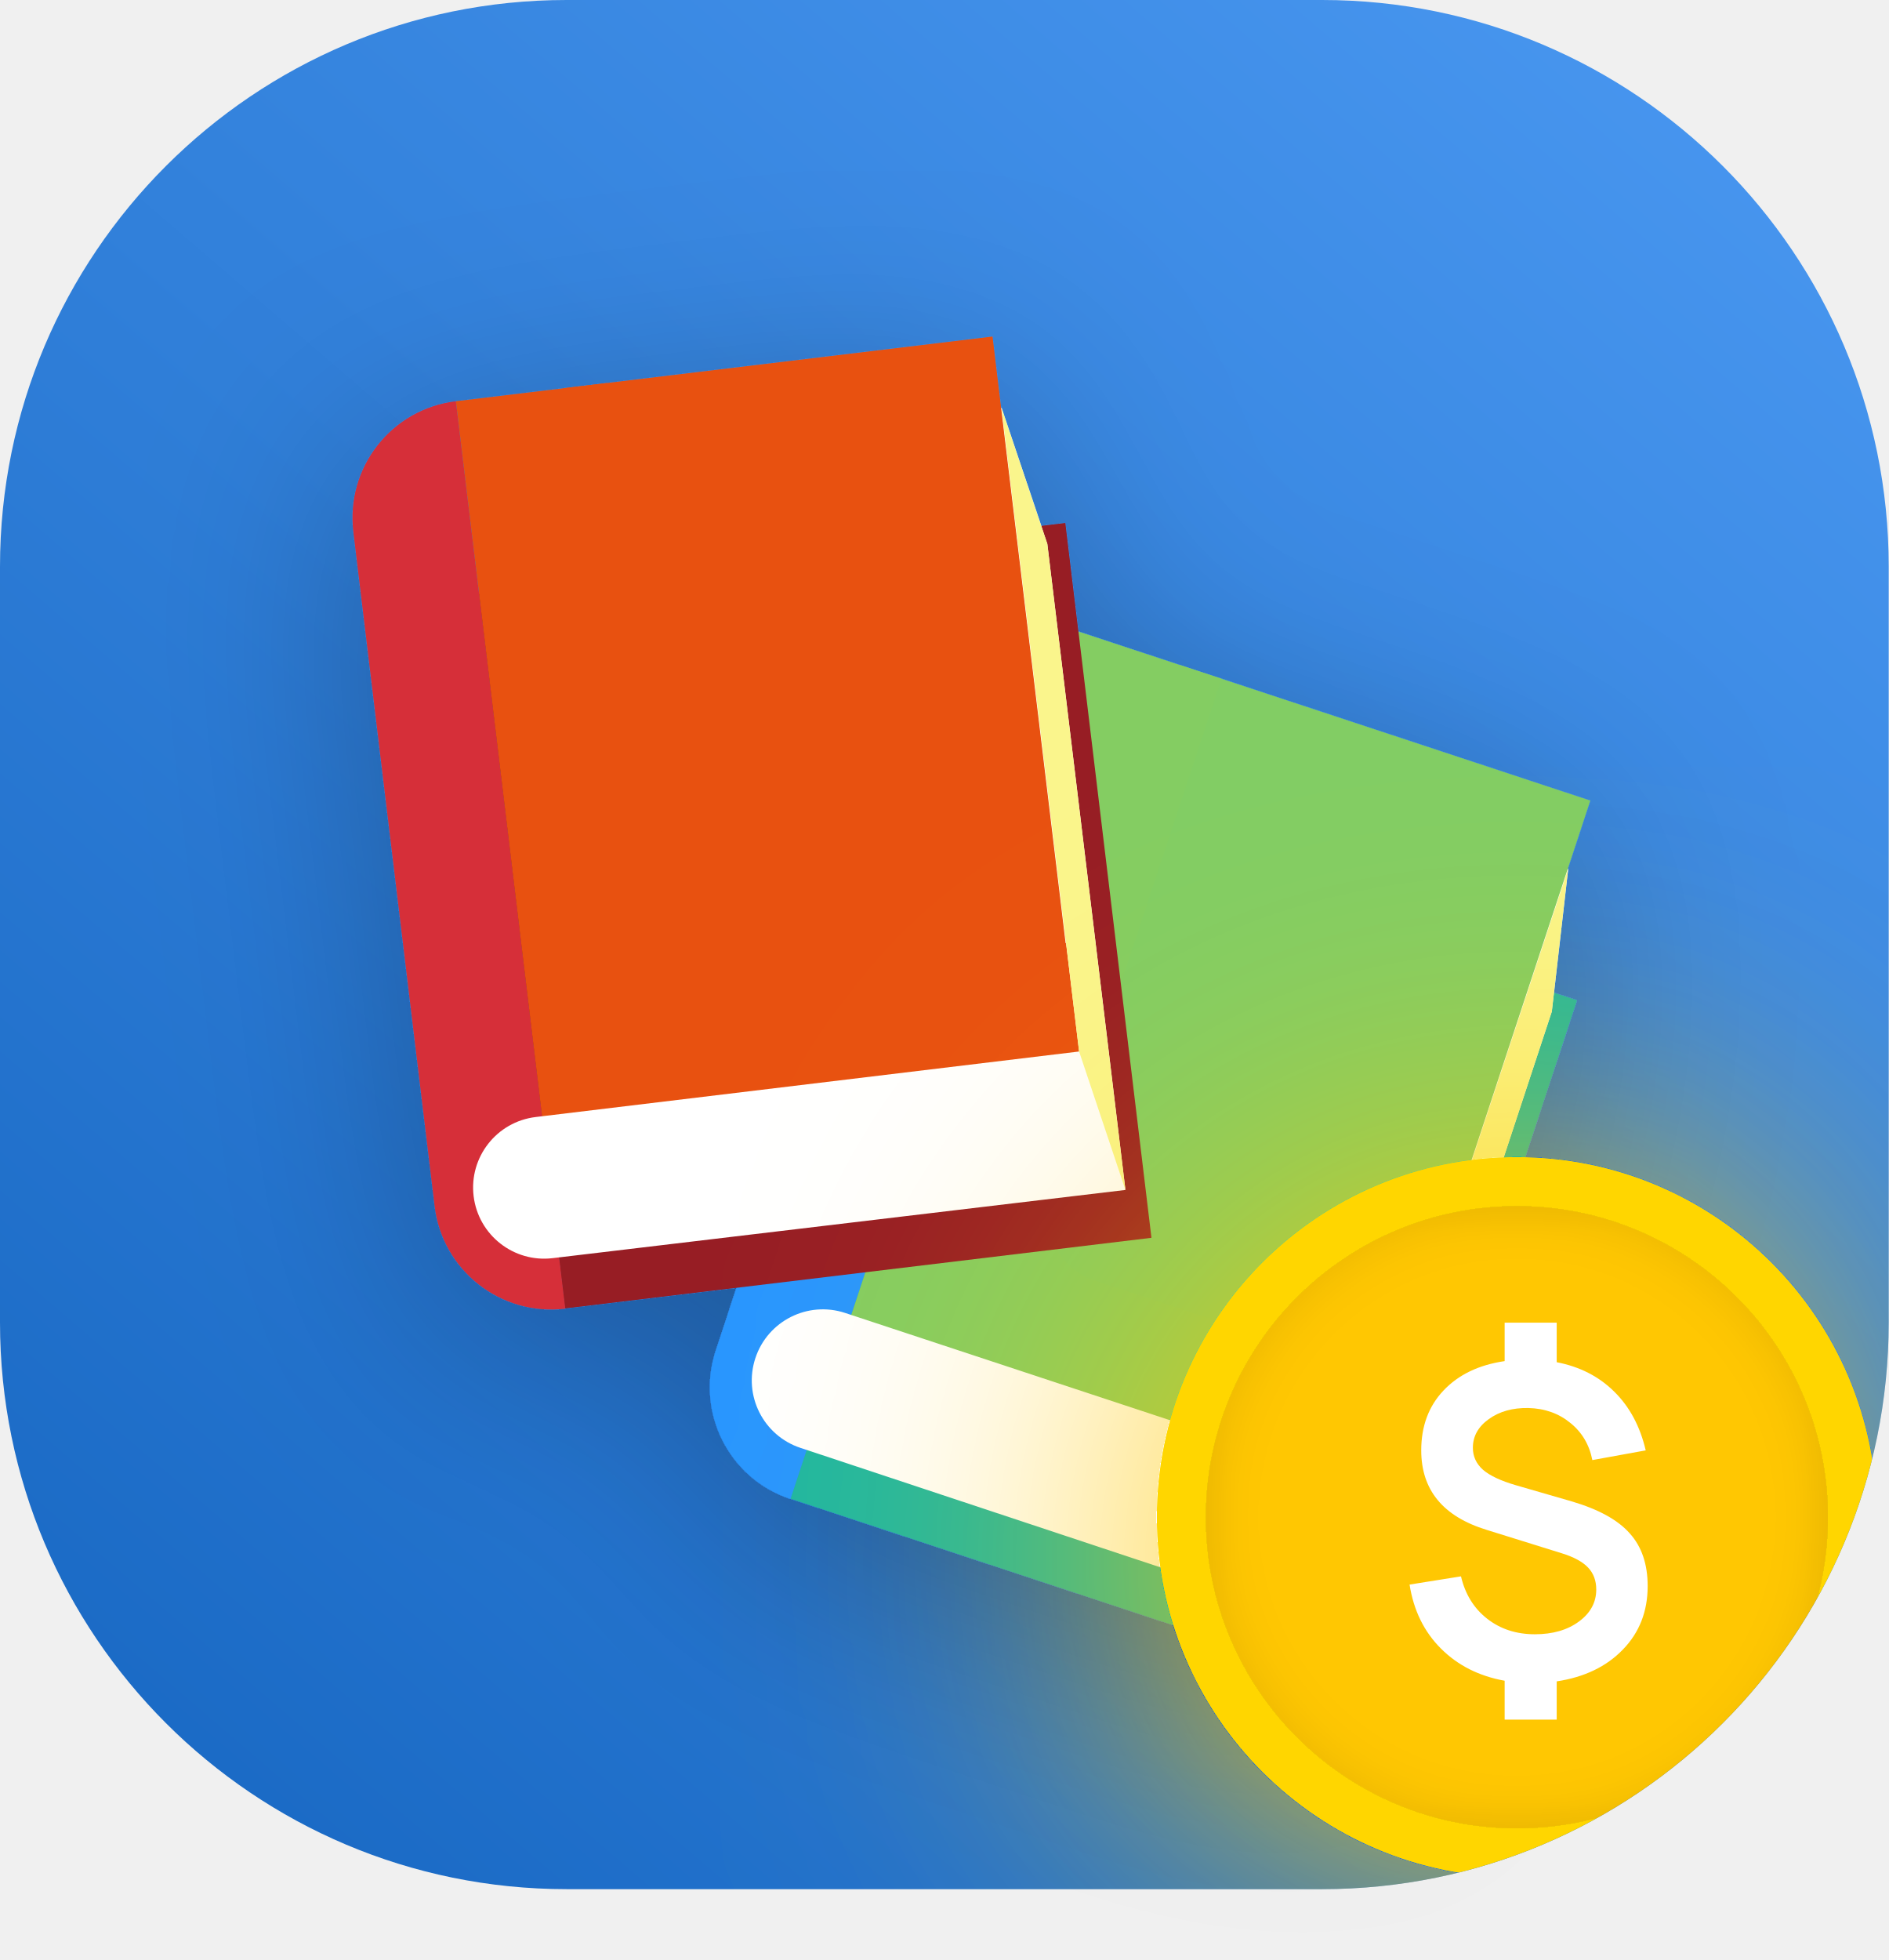
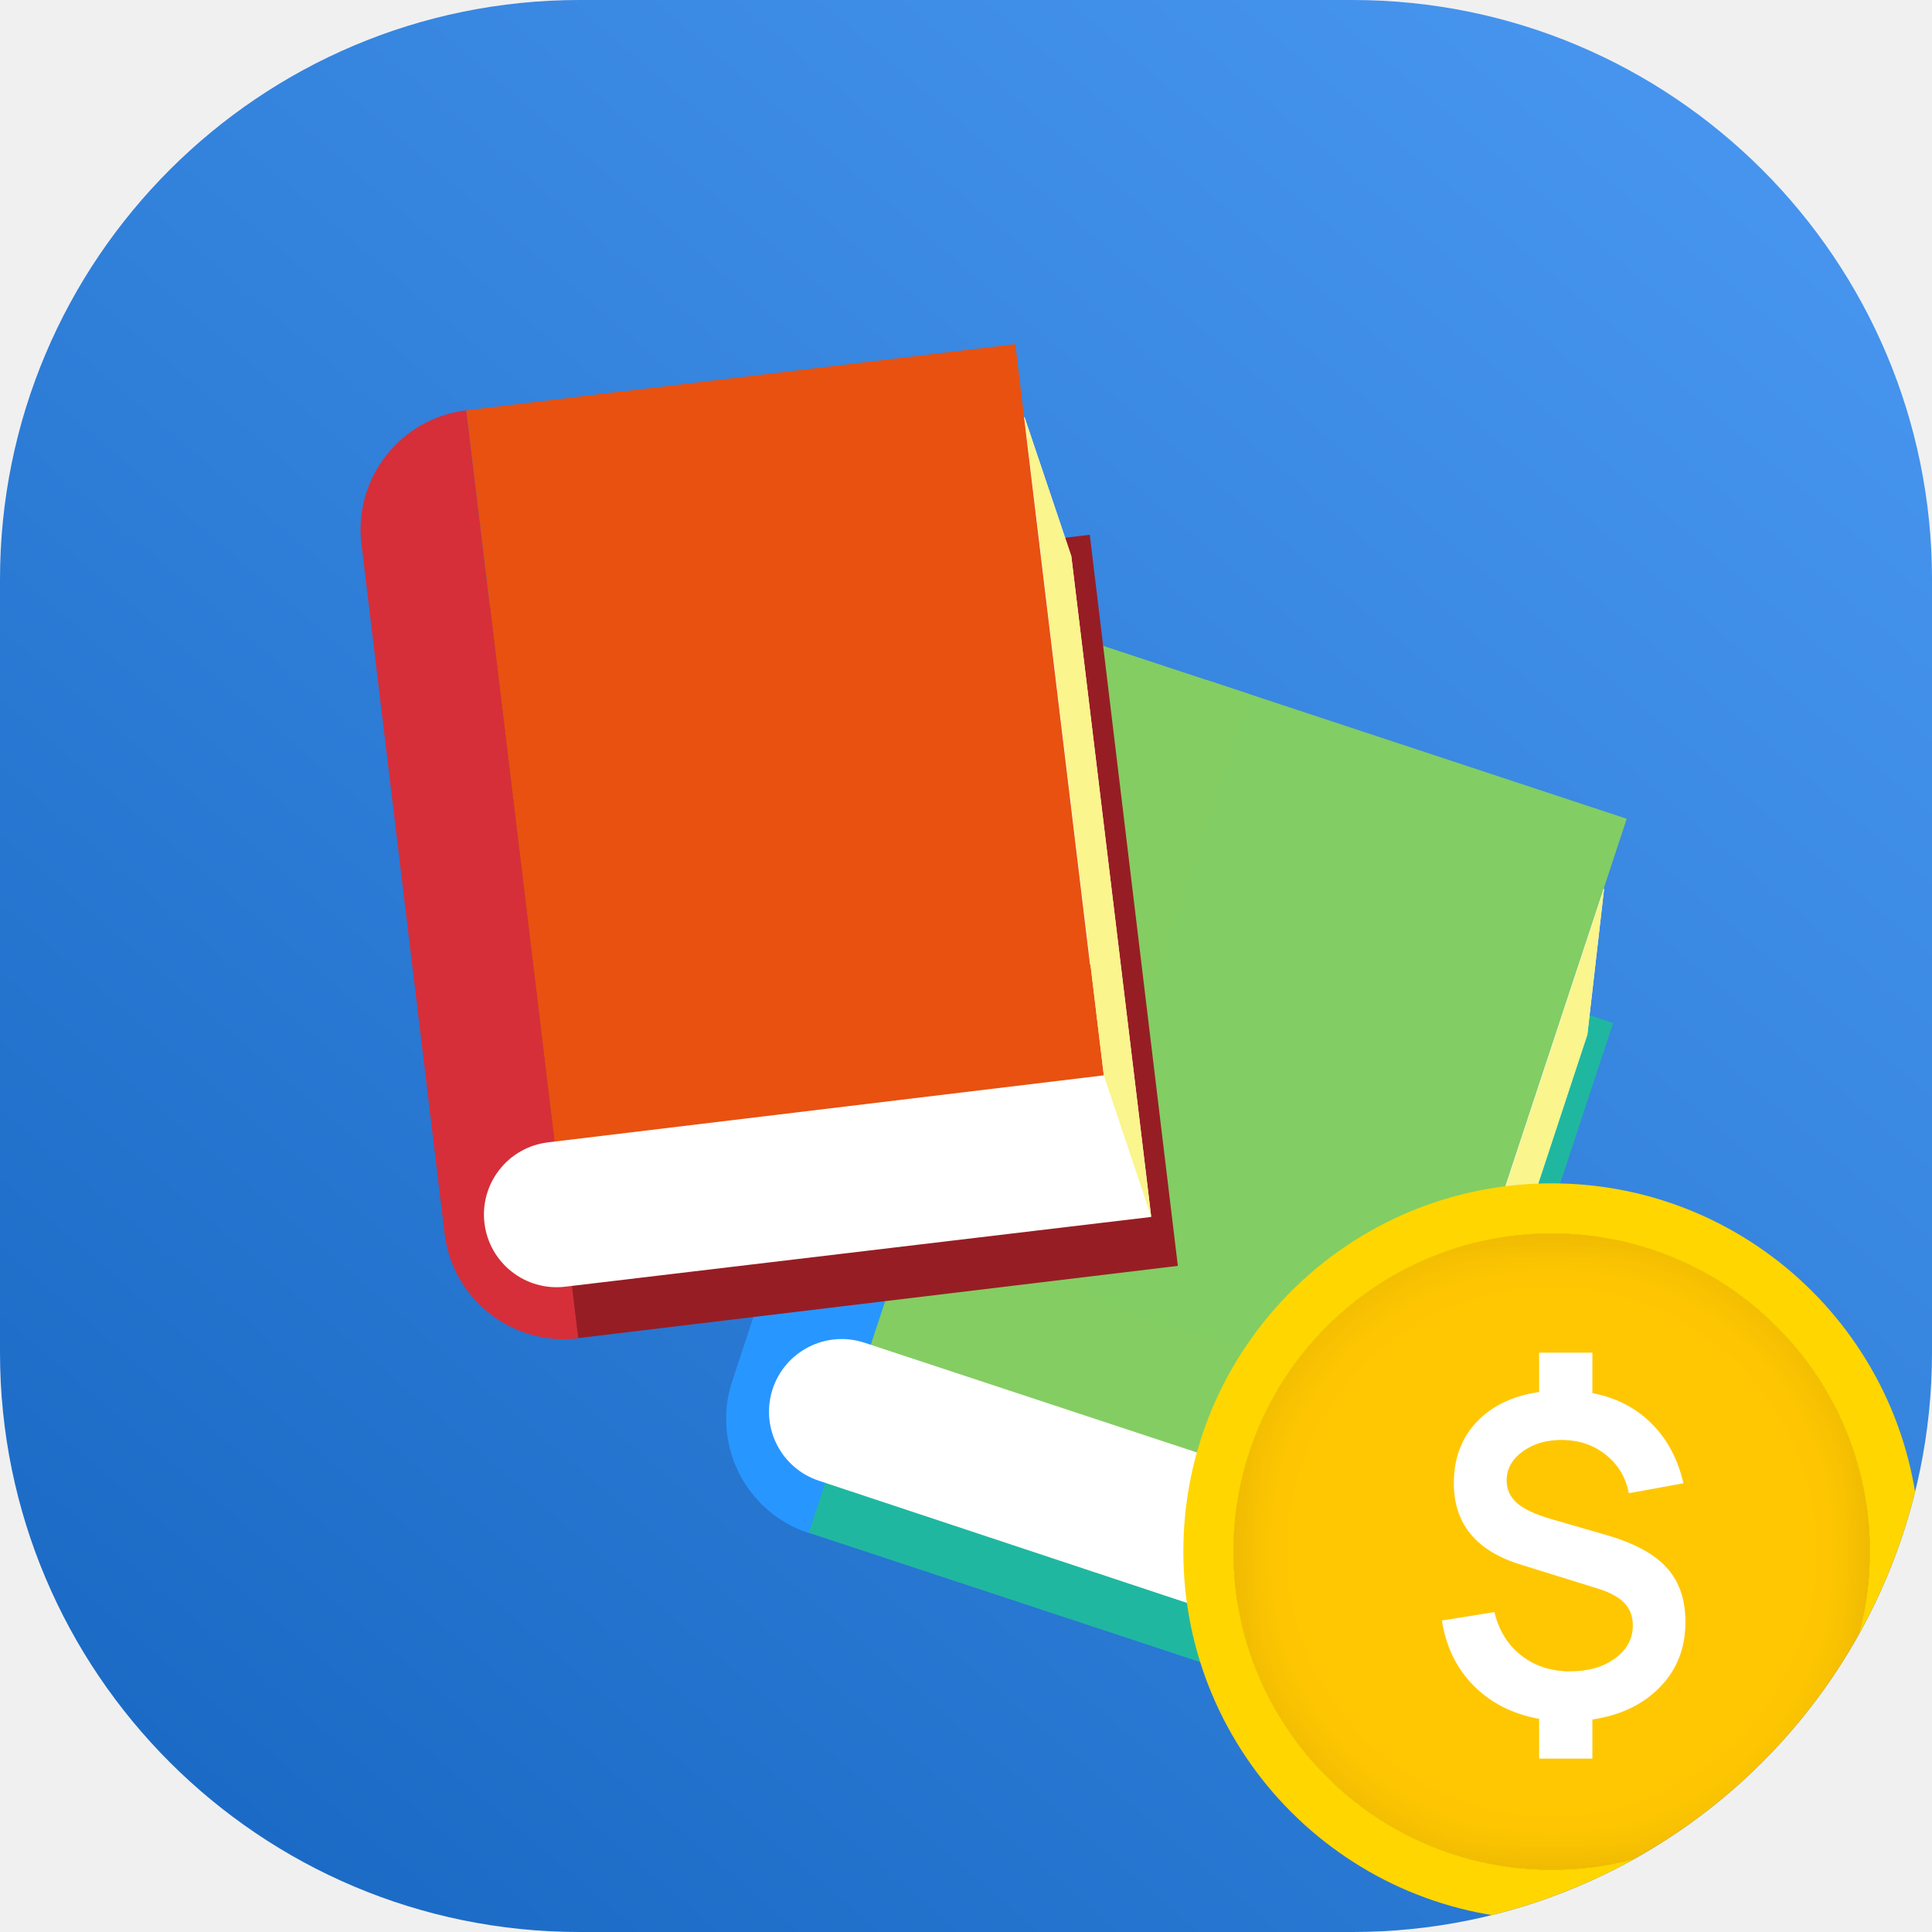
- <svg xmlns="http://www.w3.org/2000/svg" width="80" height="83" viewBox="0 0 80 83" fill="none">
-   <rect width="80" height="80" rx="24" fill="url(#paint0_linear_492_2238)" />
-   <g filter="url(#filter0_d_492_2238)">
-     <path d="M43.037 34.511L66.798 42.359L57.235 71.313L33.474 63.465L43.037 34.511Z" fill="#20B7A1" />
-     <path d="M33.483 63.479C30.874 62.618 29.457 59.804 30.318 57.195L39.334 29.888C40.196 27.279 43.01 25.862 45.619 26.723L33.483 63.479Z" fill="#2896FF" />
-     <path d="M57.098 69.01L33.91 61.315C32.331 60.794 31.474 59.092 31.995 57.513C32.516 55.935 34.218 55.078 35.797 55.599L36.057 55.685L66.424 36.788L65.729 42.837L58.985 63.294L57.098 69.01Z" fill="white" />
-     <path d="M49.976 28.16L67.36 33.902L58.827 59.736L41.443 53.995L49.976 28.16Z" fill="#82CD64" />
-     <path d="M59.261 58.481L46.368 54.224C44.852 53.724 44.029 52.089 44.529 50.573L51.737 28.743L45.619 26.723L36.057 55.685L57.812 62.868L59.261 58.481Z" fill="#84CD62" />
-     <path d="M57.813 62.868L57.099 69.01L65.73 42.837L66.424 36.788L57.813 62.868Z" fill="#FAF58C" />
-     <path d="M20.282 25.137L45.125 22.144L48.772 52.417L23.929 55.41L20.282 25.137Z" fill="#971D24" />
-     <path d="M23.943 55.419C21.215 55.748 18.736 53.803 18.408 51.075L14.966 22.525C14.637 19.797 16.581 17.319 19.31 16.99L23.943 55.419Z" fill="#D62F39" />
-     <path d="M47.67 50.391L23.409 53.279C21.759 53.478 20.26 52.301 20.061 50.651C19.862 49.001 21.039 47.502 22.689 47.303L22.96 47.27L42.419 17.26L44.361 23.031L46.95 44.415L47.67 50.391Z" fill="white" />
-     <path d="M23.864 16.44L42.041 14.25L45.295 41.261L27.118 43.451L23.864 16.44Z" fill="#E85110" />
-     <path d="M45.154 39.941L31.674 41.566C30.089 41.758 28.649 40.628 28.458 39.043L25.706 16.219L19.31 16.99L22.96 47.27L45.707 44.528L45.154 39.941Z" fill="#E85110" />
-     <path d="M45.707 44.528L47.67 50.391L44.361 23.031L42.419 17.26L45.707 44.528Z" fill="#FAF58C" />
-   </g>
-   <mask id="mask0_492_2238" style="mask-type:alpha" maskUnits="userSpaceOnUse" x="0" y="0" width="80" height="80">
-     <rect width="80" height="80" rx="24" fill="url(#paint1_linear_492_2238)" />
+ <svg xmlns="http://www.w3.org/2000/svg" width="80" height="80" viewBox="0 0 80 80" fill="none">
+   <rect y="0" width="80" height="80" rx="24" fill="url(#paint0_linear_873_221)" />
+   <path d="M43.037 34.511L66.798 42.359L57.235 71.313L33.474 63.465L43.037 34.511Z" fill="#20B7A1" />
+   <path d="M33.483 63.479C30.874 62.618 29.457 59.804 30.318 57.195L39.334 29.888C40.196 27.279 43.01 25.862 45.619 26.723L33.483 63.479Z" fill="#2896FF" />
+   <path d="M57.098 69.01L33.91 61.315C32.331 60.794 31.474 59.092 31.995 57.513C32.516 55.935 34.218 55.078 35.797 55.599L36.057 55.685L66.424 36.788L65.729 42.837L58.985 63.295L57.098 69.01Z" fill="white" />
+   <path d="M49.975 28.16L67.36 33.903L58.827 59.737L41.443 53.995L49.975 28.16Z" fill="#82CD64" />
+   <path d="M59.261 58.481L46.368 54.224C44.852 53.724 44.029 52.089 44.529 50.573L51.737 28.743L45.619 26.723L36.057 55.685L57.813 62.868L59.261 58.481Z" fill="#84CD62" />
+   <path d="M57.813 62.868L57.099 69.01L65.729 42.837L66.424 36.788L57.813 62.868Z" fill="#FAF58C" />
+   <path d="M20.282 25.137L45.125 22.144L48.772 52.417L23.929 55.41L20.282 25.137Z" fill="#971D24" />
+   <path d="M23.943 55.419C21.215 55.748 18.736 53.803 18.408 51.075L14.966 22.525C14.637 19.797 16.581 17.319 19.31 16.99L23.943 55.419Z" fill="#D62F39" />
+   <path d="M47.67 50.391L23.409 53.279C21.759 53.478 20.26 52.301 20.061 50.651C19.862 49.001 21.039 47.502 22.689 47.303L22.96 47.27L42.419 17.26L44.361 23.031L46.95 44.415L47.67 50.391Z" fill="white" />
+   <path d="M23.864 16.44L42.041 14.25L45.295 41.261L27.118 43.451L23.864 16.44Z" fill="#E85110" />
+   <path d="M45.154 39.941L31.674 41.566C30.089 41.758 28.649 40.627 28.458 39.042L25.706 16.219L19.31 16.99L22.96 47.27L45.707 44.528L45.154 39.941Z" fill="#E85110" />
+   <path d="M45.707 44.527L47.67 50.391L44.361 23.031L42.419 17.26L45.707 44.527Z" fill="#FAF58C" />
+   <mask id="mask0_873_221" style="mask-type:alpha" maskUnits="userSpaceOnUse" x="0" y="0" width="80" height="81">
+     <rect y="0" width="80" height="80" rx="24" fill="url(#paint1_linear_873_221)" />
  </mask>
-   <g mask="url(#mask0_492_2238)">
-     <g filter="url(#filter1_d_492_2238)">
-       <circle cx="64.25" cy="64.25" r="15.25" fill="#FFD600" />
-       <g filter="url(#filter2_i_492_2238)">
-         <circle cx="64.251" cy="64.25" r="13.171" fill="#FFC702" />
-       </g>
-       <path d="M63.732 72.821H65.937V71.201C67.108 71.024 68.042 70.576 68.737 69.856C69.439 69.136 69.79 68.239 69.79 67.166C69.79 66.238 69.537 65.494 69.03 64.933C68.53 64.365 67.709 63.914 66.569 63.578L64.198 62.892C63.57 62.709 63.109 62.492 62.816 62.242C62.53 61.986 62.386 61.675 62.386 61.309C62.386 60.821 62.612 60.415 63.064 60.092C63.515 59.768 64.073 59.613 64.738 59.625C65.434 59.643 66.025 59.854 66.514 60.256C67.008 60.653 67.319 61.178 67.447 61.83L69.707 61.419C69.469 60.4 69.024 59.57 68.371 58.929C67.725 58.289 66.913 57.874 65.937 57.685V56.01H63.732V57.639C62.64 57.798 61.776 58.213 61.142 58.884C60.513 59.549 60.199 60.394 60.199 61.419C60.199 63.096 61.123 64.219 62.972 64.786L66.147 65.775C66.66 65.933 67.032 66.135 67.264 66.379C67.496 66.623 67.612 66.934 67.612 67.312C67.612 67.855 67.368 68.306 66.88 68.666C66.392 69.026 65.769 69.206 65.013 69.206C64.226 69.206 63.552 68.987 62.99 68.547C62.429 68.108 62.06 67.51 61.883 66.754L59.705 67.102C59.876 68.194 60.318 69.097 61.032 69.81C61.746 70.524 62.646 70.979 63.732 71.174V72.821Z" fill="white" />
+   <g mask="url(#mask0_873_221)">
+     <circle cx="64.25" cy="64.25" r="15.25" fill="#FFD600" />
+     <g filter="url(#filter0_i_873_221)">
+       <circle cx="64.251" cy="64.25" r="13.171" fill="#FFC702" />
    </g>
+     <path d="M63.732 72.821H65.937V71.201C67.109 71.025 68.042 70.576 68.738 69.856C69.439 69.136 69.79 68.24 69.79 67.166C69.79 66.239 69.537 65.494 69.03 64.933C68.53 64.365 67.71 63.914 66.569 63.578L64.199 62.892C63.57 62.709 63.11 62.493 62.817 62.242C62.53 61.986 62.387 61.675 62.387 61.309C62.387 60.821 62.612 60.415 63.064 60.092C63.515 59.769 64.073 59.613 64.739 59.625C65.434 59.644 66.026 59.854 66.514 60.257C67.008 60.653 67.319 61.178 67.447 61.831L69.708 61.419C69.47 60.4 69.024 59.57 68.371 58.93C67.725 58.289 66.913 57.874 65.937 57.685V56.01H63.732V57.639C62.64 57.798 61.776 58.213 61.142 58.884C60.514 59.549 60.2 60.394 60.2 61.419C60.2 63.096 61.124 64.219 62.972 64.787L66.148 65.775C66.66 65.933 67.032 66.135 67.264 66.379C67.496 66.623 67.612 66.934 67.612 67.312C67.612 67.855 67.368 68.307 66.88 68.667C66.392 69.026 65.769 69.207 65.013 69.207C64.226 69.207 63.552 68.987 62.991 68.548C62.429 68.108 62.06 67.51 61.883 66.754L59.705 67.102C59.876 68.194 60.319 69.097 61.032 69.811C61.746 70.524 62.646 70.979 63.732 71.174V72.821Z" fill="white" />
  </g>
  <defs>
-     <filter id="filter0_d_492_2238" x="5.929" y="7.25" width="70.431" height="75.063" filterUnits="userSpaceOnUse" color-interpolation-filters="sRGB">
-       <feFlood flood-opacity="0" result="BackgroundImageFix" />
-       <feColorMatrix in="SourceAlpha" type="matrix" values="0 0 0 0 0 0 0 0 0 0 0 0 0 0 0 0 0 0 127 0" result="hardAlpha" />
-       <feOffset dy="2" />
-       <feGaussianBlur stdDeviation="4.5" />
-       <feComposite in2="hardAlpha" operator="out" />
-       <feColorMatrix type="matrix" values="0 0 0 0 0 0 0 0 0 0 0 0 0 0 0 0 0 0 0.25 0" />
-       <feBlend mode="normal" in2="BackgroundImageFix" result="effect1_dropShadow_492_2238" />
-       <feBlend mode="normal" in="SourceGraphic" in2="effect1_dropShadow_492_2238" result="shape" />
-     </filter>
-     <filter id="filter1_d_492_2238" x="30.5" y="32.5" width="67.5" height="67.5" filterUnits="userSpaceOnUse" color-interpolation-filters="sRGB">
-       <feFlood flood-opacity="0" result="BackgroundImageFix" />
-       <feColorMatrix in="SourceAlpha" type="matrix" values="0 0 0 0 0 0 0 0 0 0 0 0 0 0 0 0 0 0 127 0" result="hardAlpha" />
-       <feOffset dy="2" />
-       <feGaussianBlur stdDeviation="9.25" />
-       <feComposite in2="hardAlpha" operator="out" />
-       <feColorMatrix type="matrix" values="0 0 0 0 1 0 0 0 0 0.78 0 0 0 0 0 0 0 0 1 0" />
-       <feBlend mode="normal" in2="BackgroundImageFix" result="effect1_dropShadow_492_2238" />
-       <feBlend mode="normal" in="SourceGraphic" in2="effect1_dropShadow_492_2238" result="shape" />
-     </filter>
-     <filter id="filter2_i_492_2238" x="51.08" y="51.08" width="26.341" height="26.341" filterUnits="userSpaceOnUse" color-interpolation-filters="sRGB">
+     <filter id="filter0_i_873_221" x="51.08" y="51.08" width="26.341" height="26.341" filterUnits="userSpaceOnUse" color-interpolation-filters="sRGB">
      <feFlood flood-opacity="0" result="BackgroundImageFix" />
      <feBlend mode="normal" in="SourceGraphic" in2="BackgroundImageFix" result="shape" />
      <feColorMatrix in="SourceAlpha" type="matrix" values="0 0 0 0 0 0 0 0 0 0 0 0 0 0 0 0 0 0 127 0" result="hardAlpha" />
      <feOffset />
      <feGaussianBlur stdDeviation="1.159" />
      <feComposite in2="hardAlpha" operator="arithmetic" k2="-1" k3="1" />
      <feColorMatrix type="matrix" values="0 0 0 0 0 0 0 0 0 0 0 0 0 0 0 0 0 0 0.09 0" />
-       <feBlend mode="normal" in2="shape" result="effect1_innerShadow_492_2238" />
+       <feBlend mode="normal" in2="shape" result="effect1_innerShadow_873_221" />
    </filter>
-     <linearGradient id="paint0_linear_492_2238" x1="80" y1="-9" x2="-1.24346e-06" y2="84.25" gradientUnits="userSpaceOnUse">
+     <linearGradient id="paint0_linear_873_221" x1="80" y1="-9" x2="-1.24346e-06" y2="84.25" gradientUnits="userSpaceOnUse">
      <stop stop-color="#4E9CF5" />
      <stop offset="1" stop-color="#1565C0" />
    </linearGradient>
-     <linearGradient id="paint1_linear_492_2238" x1="80" y1="-9" x2="-1.24346e-06" y2="84.25" gradientUnits="userSpaceOnUse">
+     <linearGradient id="paint1_linear_873_221" x1="80" y1="-9" x2="-1.24346e-06" y2="84.25" gradientUnits="userSpaceOnUse">
      <stop stop-color="#FF8844" />
      <stop offset="1" stop-color="#FF5D00" />
    </linearGradient>
  </defs>
</svg>
